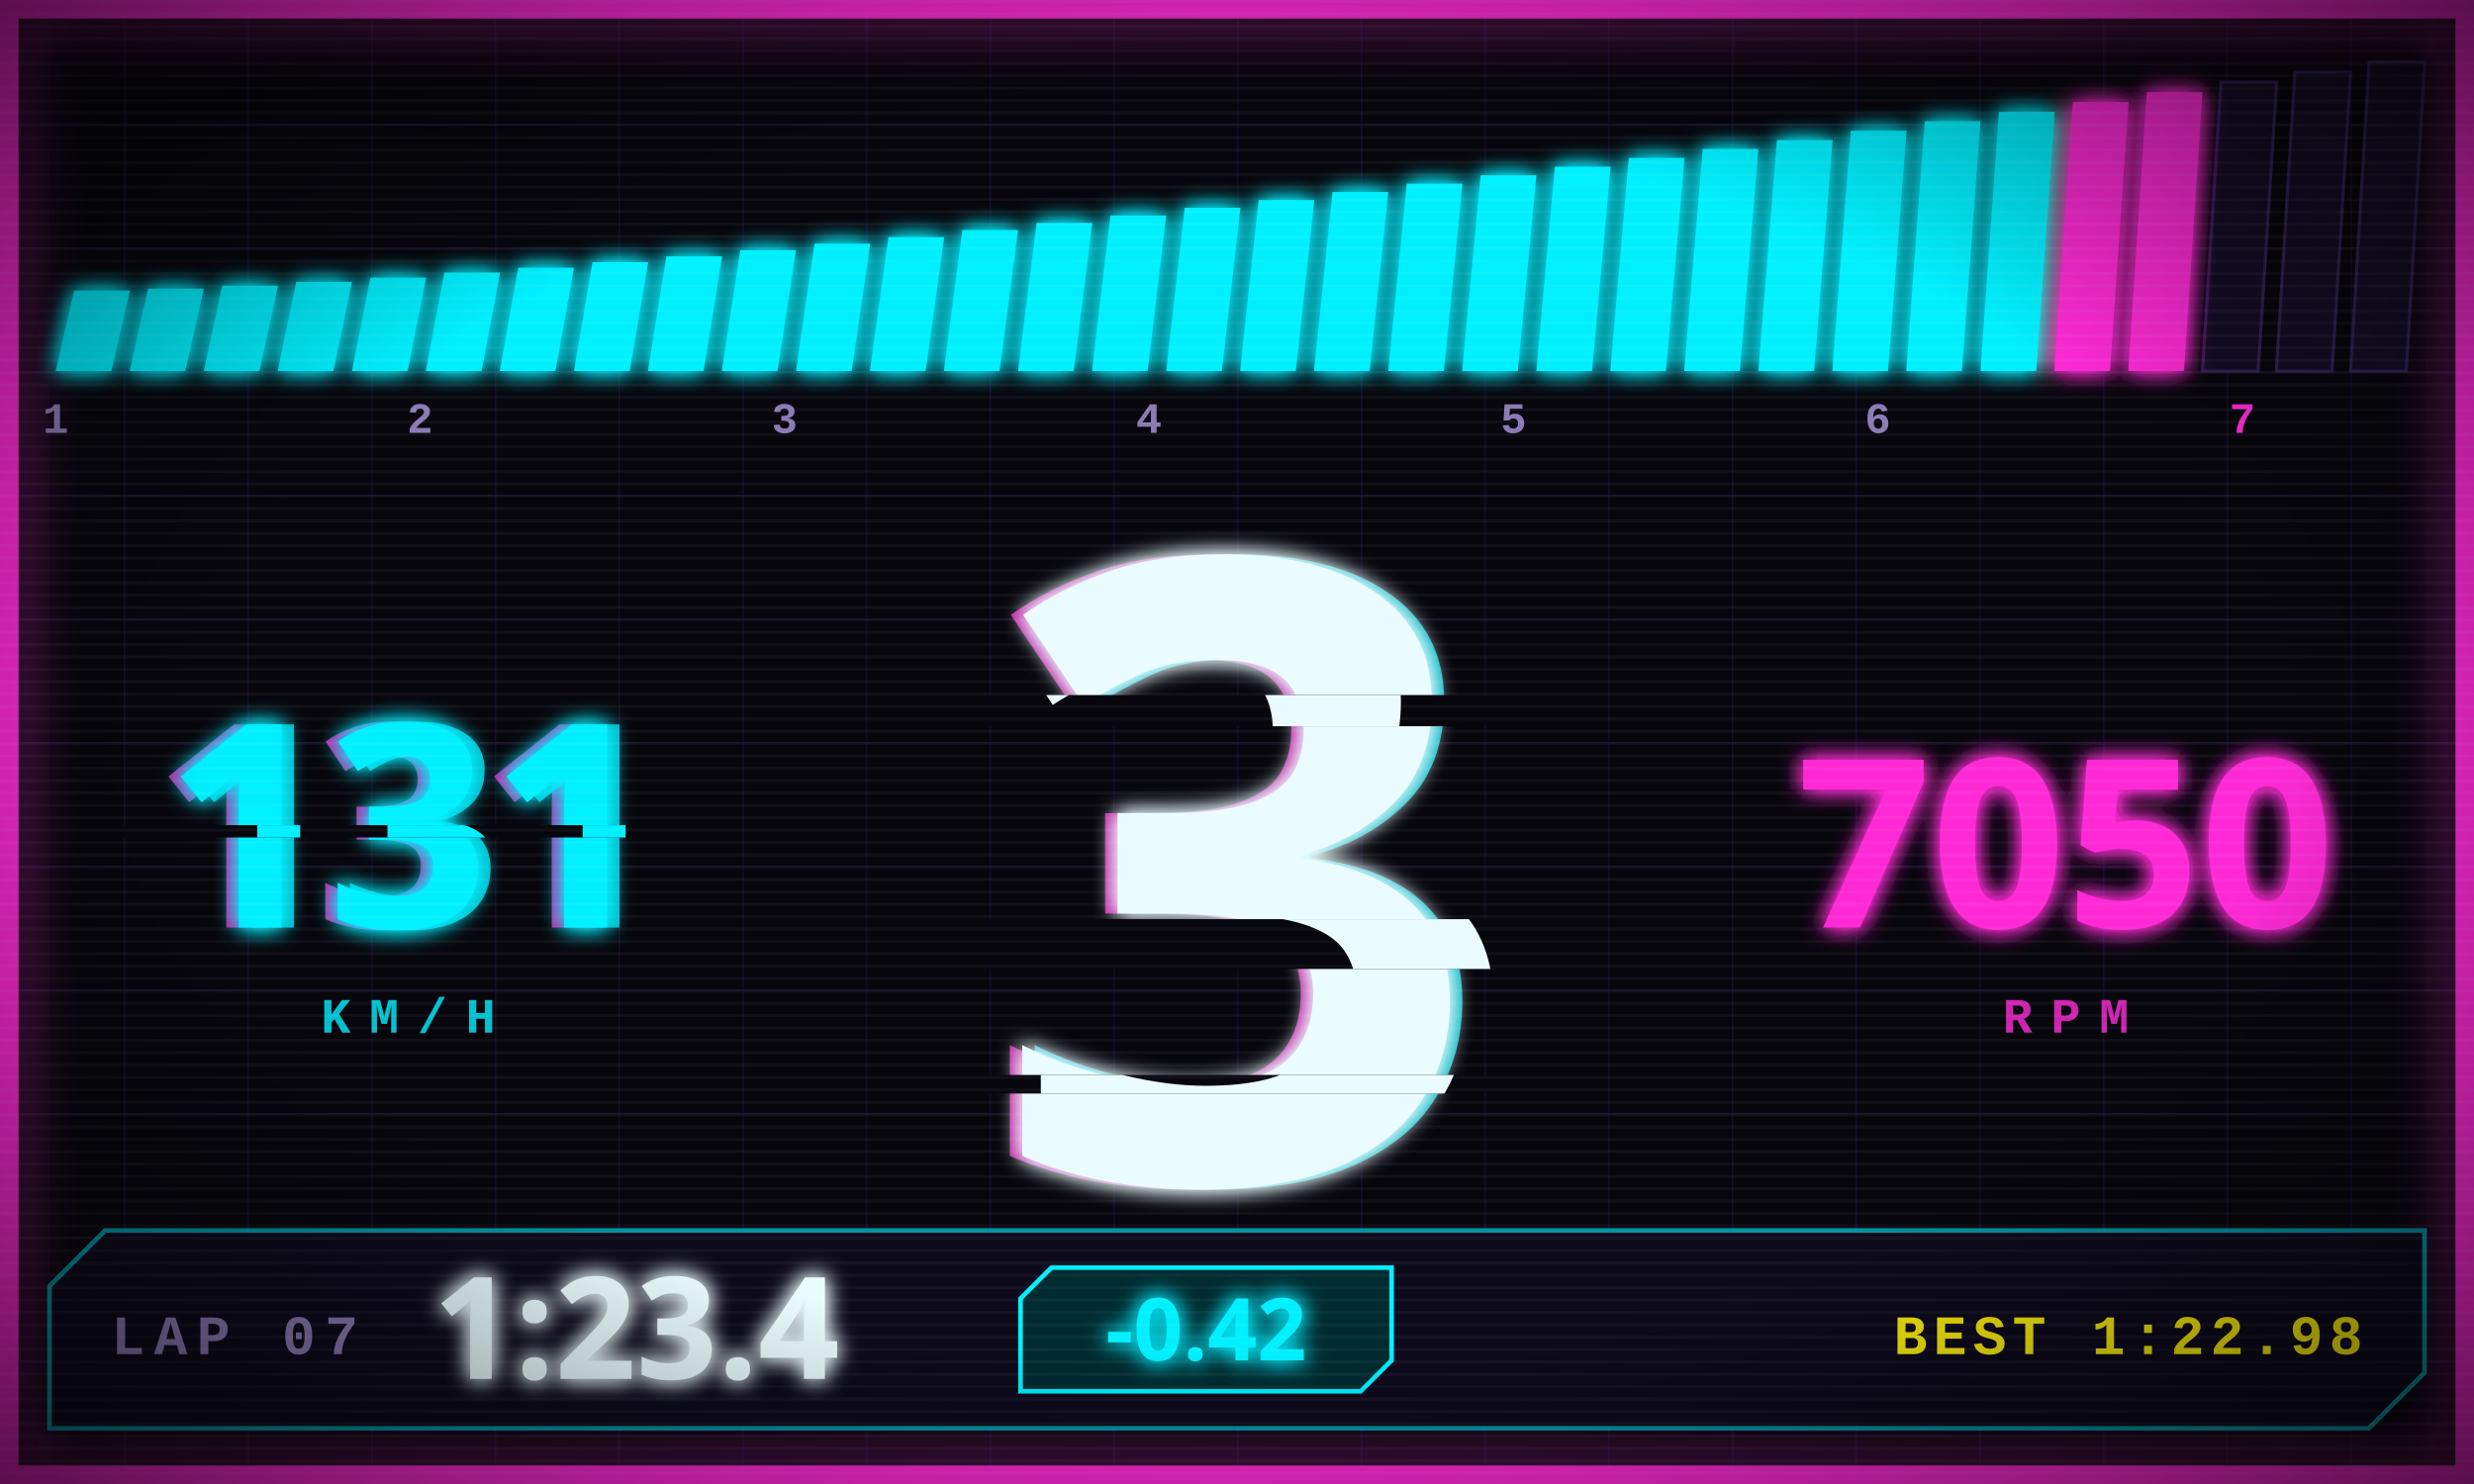
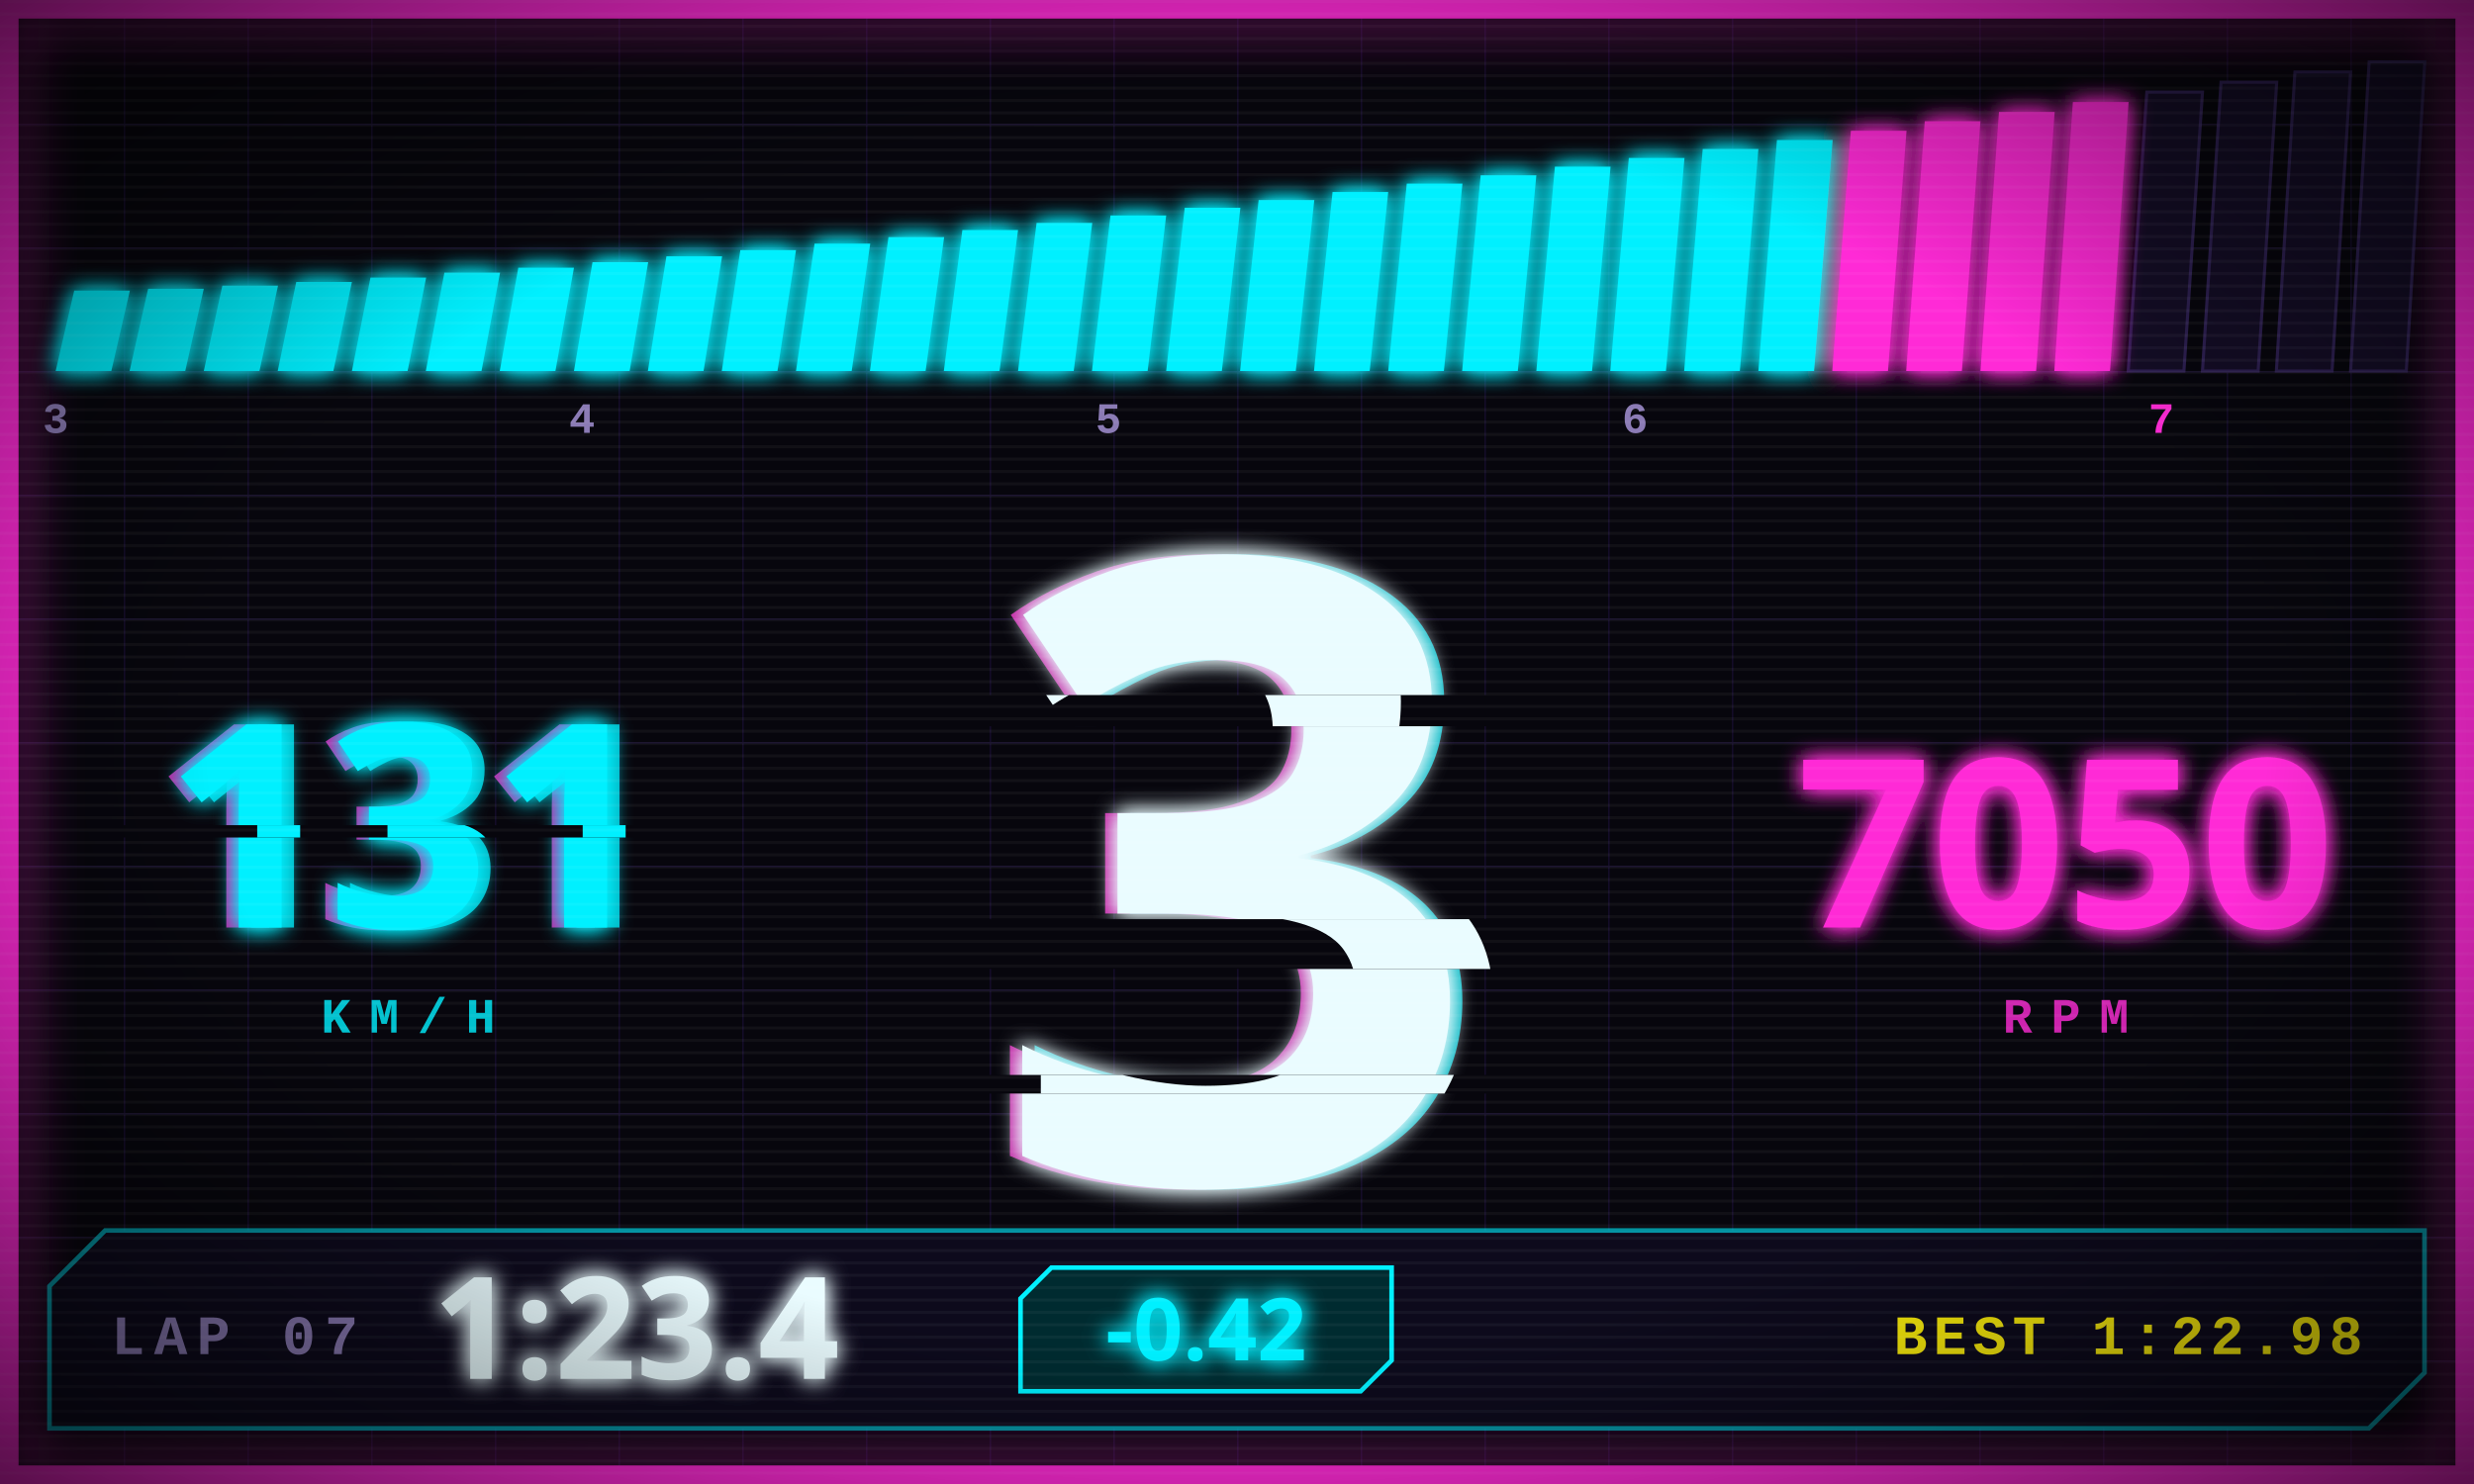
<svg xmlns="http://www.w3.org/2000/svg" width="800" height="480" viewBox="0 0 800 480">
  <defs>
    <filter id="glow" x="-50%" y="-50%" width="200%" height="200%">
      <feGaussianBlur stdDeviation="3.5" result="b" />
      <feMerge>
        <feMergeNode in="b" />
        <feMergeNode in="b" />
        <feMergeNode in="SourceGraphic" />
      </feMerge>
    </filter>
    <filter id="glowBig" x="-50%" y="-50%" width="200%" height="200%">
      <feGaussianBlur stdDeviation="9" result="b" />
      <feMerge>
        <feMergeNode in="b" />
        <feMergeNode in="SourceGraphic" />
      </feMerge>
    </filter>
    <pattern id="scan" width="4" height="4" patternUnits="userSpaceOnUse">
      <rect width="4" height="1" fill="#ffffff" opacity="0.04" />
    </pattern>
    <pattern id="grid" width="40" height="40" patternUnits="userSpaceOnUse">
      <path d="M40 0H0V40" fill="none" stroke="#24154a" stroke-width="1" opacity="0.45" />
    </pattern>
    <pattern id="haz" width="14" height="14" patternUnits="userSpaceOnUse" patternTransform="rotate(45)">
      <rect width="7" height="14" fill="#fcee0a" />
    </pattern>
    <pattern id="hazk" width="12" height="12" patternUnits="userSpaceOnUse" patternTransform="rotate(45)">
      <rect width="6" height="12" fill="#0b0b0c" />
    </pattern>
    <radialGradient id="vign" cx="50%" cy="50%" r="75%">
      <stop offset="55%" stop-color="#000" stop-opacity="0" />
      <stop offset="100%" stop-color="#000" stop-opacity="0.75" />
    </radialGradient>
  </defs>
  <rect width="800" height="480" fill="#07060d" />
  <rect width="800" height="480" fill="url(#grid)" />
  <rect x="3" y="3" width="794" height="474" fill="none" stroke="#ff2bd6" stroke-width="6" filter="url(#glowBig)" />
+   <polygon points="694.2,29.8 712.2,29.8 706.2,120.0 688.2,120.0" fill="#140d26" stroke="#2e2052" />
  <polygon points="718.2,26.6 736.2,26.6 730.2,120.0 712.2,120.0" fill="#140d26" stroke="#2e2052" />
  <polygon points="742.1,23.3 760.1,23.3 754.1,120.0 736.1,120.0" fill="#140d26" stroke="#2e2052" />
  <polygon points="766.1,20.0 784.1,20.0 778.1,120.0 760.1,120.0" fill="#140d26" stroke="#2e2052" />
  <g filter="url(#glow)">
    <polygon points="24.0,94.0 42.0,94.0 36.0,120.0 18.0,120.0" fill="#00f0ff" />
    <polygon points="47.9,93.4 65.9,93.4 59.9,120.0 41.9,120.0" fill="#00f0ff" />
    <polygon points="71.9,92.4 89.9,92.4 83.9,120.0 65.9,120.0" fill="#00f0ff" />
    <polygon points="95.8,91.2 113.8,91.2 107.8,120.0 89.8,120.0" fill="#00f0ff" />
    <polygon points="119.8,89.8 137.8,89.8 131.8,120.0 113.8,120.0" fill="#00f0ff" />
    <polygon points="143.7,88.2 161.7,88.2 155.7,120.0 137.7,120.0" fill="#00f0ff" />
    <polygon points="167.6,86.6 185.6,86.6 179.6,120.0 161.6,120.0" fill="#00f0ff" />
    <polygon points="191.6,84.8 209.6,84.8 203.6,120.0 185.6,120.0" fill="#00f0ff" />
    <polygon points="215.5,82.9 233.5,82.9 227.5,120.0 209.5,120.0" fill="#00f0ff" />
    <polygon points="239.4,80.9 257.4,80.9 251.4,120.0 233.4,120.0" fill="#00f0ff" />
    <polygon points="263.4,78.8 281.4,78.8 275.4,120.0 257.4,120.0" fill="#00f0ff" />
    <polygon points="287.3,76.7 305.3,76.7 299.3,120.0 281.3,120.0" fill="#00f0ff" />
    <polygon points="311.2,74.4 329.2,74.4 323.2,120.0 305.2,120.0" fill="#00f0ff" />
    <polygon points="335.2,72.1 353.2,72.1 347.2,120.0 329.2,120.0" fill="#00f0ff" />
    <polygon points="359.1,69.7 377.1,69.7 371.1,120.0 353.1,120.0" fill="#00f0ff" />
    <polygon points="383.1,67.2 401.1,67.2 395.1,120.0 377.1,120.0" fill="#00f0ff" />
    <polygon points="407.0,64.7 425.0,64.7 419.0,120.0 401.0,120.0" fill="#00f0ff" />
    <polygon points="430.9,62.1 448.9,62.1 442.9,120.0 424.9,120.0" fill="#00f0ff" />
    <polygon points="454.9,59.4 472.9,59.4 466.9,120.0 448.9,120.0" fill="#00f0ff" />
    <polygon points="478.8,56.7 496.8,56.7 490.8,120.0 472.8,120.0" fill="#00f0ff" />
    <polygon points="502.8,53.9 520.8,53.9 514.8,120.0 496.8,120.0" fill="#00f0ff" />
    <polygon points="526.7,51.1 544.7,51.1 538.7,120.0 520.7,120.0" fill="#00f0ff" />
    <polygon points="550.6,48.2 568.6,48.2 562.6,120.0 544.6,120.0" fill="#00f0ff" />
    <polygon points="574.6,45.3 592.6,45.3 586.6,120.0 568.6,120.0" fill="#00f0ff" />
-     <polygon points="598.5,42.3 616.5,42.3 610.5,120.0 592.5,120.0" fill="#00f0ff" />
-     <polygon points="622.4,39.2 640.4,39.2 634.4,120.0 616.4,120.0" fill="#00f0ff" />
-     <polygon points="646.4,36.2 664.4,36.2 658.4,120.0 640.4,120.0" fill="#00f0ff" />
+     <polygon points="598.5,42.3 616.5,42.3 610.5,120.0 592.5,120.0" fill="#ff2bd6" />
+     <polygon points="622.4,39.2 640.4,39.2 634.4,120.0 616.4,120.0" fill="#ff2bd6" />
+     <polygon points="646.4,36.2 664.4,36.2 658.4,120.0 640.4,120.0" fill="#ff2bd6" />
    <polygon points="670.3,33.0 688.3,33.0 682.3,120.0 664.3,120.0" fill="#ff2bd6" />
-     <polygon points="694.2,29.8 712.2,29.8 706.2,120.0 688.2,120.0" fill="#ff2bd6" />
  </g>
-   <text x="18.0" y="140" font-family="Consolas, 'Courier New', monospace" font-size="14" font-weight="700" fill="#8b7bb5" text-anchor="middle" letter-spacing="0">1</text>
-   <text x="135.8" y="140" font-family="Consolas, 'Courier New', monospace" font-size="14" font-weight="700" fill="#8b7bb5" text-anchor="middle" letter-spacing="0">2</text>
-   <text x="253.7" y="140" font-family="Consolas, 'Courier New', monospace" font-size="14" font-weight="700" fill="#8b7bb5" text-anchor="middle" letter-spacing="0">3</text>
-   <text x="371.5" y="140" font-family="Consolas, 'Courier New', monospace" font-size="14" font-weight="700" fill="#8b7bb5" text-anchor="middle" letter-spacing="0">4</text>
-   <text x="489.4" y="140" font-family="Consolas, 'Courier New', monospace" font-size="14" font-weight="700" fill="#8b7bb5" text-anchor="middle" letter-spacing="0">5</text>
-   <text x="607.2" y="140" font-family="Consolas, 'Courier New', monospace" font-size="14" font-weight="700" fill="#8b7bb5" text-anchor="middle" letter-spacing="0">6</text>
-   <text x="725.1" y="140" font-family="Consolas, 'Courier New', monospace" font-size="14" font-weight="700" fill="#ff2bd6" text-anchor="middle" letter-spacing="0">7</text>
+   <text x="18.0" y="140" font-family="Consolas, 'Courier New', monospace" font-size="14" font-weight="700" fill="#8b7bb5" text-anchor="middle" letter-spacing="0">3</text>
+   <text x="188.2" y="140" font-family="Consolas, 'Courier New', monospace" font-size="14" font-weight="700" fill="#8b7bb5" text-anchor="middle" letter-spacing="0">4</text>
+   <text x="358.4" y="140" font-family="Consolas, 'Courier New', monospace" font-size="14" font-weight="700" fill="#8b7bb5" text-anchor="middle" letter-spacing="0">5</text>
+   <text x="528.7" y="140" font-family="Consolas, 'Courier New', monospace" font-size="14" font-weight="700" fill="#8b7bb5" text-anchor="middle" letter-spacing="0">6</text>
+   <text x="698.9" y="140" font-family="Consolas, 'Courier New', monospace" font-size="14" font-weight="700" fill="#ff2bd6" text-anchor="middle" letter-spacing="0">7</text>
  <text x="396" y="382" font-family="Bahnschrift, 'Segoe UI', sans-serif" font-size="280" font-weight="700" fill="#ff2bd6" text-anchor="middle" letter-spacing="0" opacity="0.75">3</text>
  <text x="404" y="382" font-family="Bahnschrift, 'Segoe UI', sans-serif" font-size="280" font-weight="700" fill="#00f0ff" text-anchor="middle" letter-spacing="0" opacity="0.75">3</text>
  <text x="400" y="382" font-family="Bahnschrift, 'Segoe UI', sans-serif" font-size="280" font-weight="700" fill="#eafcff" text-anchor="middle" letter-spacing="0" filter="url(#glow)">3</text>
  <clipPath id="cl4">
    <rect x="304.0" y="297.3" width="192.0" height="16.1" />
  </clipPath>
  <g clip-path="url(#cl4)">
    <rect x="304.0" y="297.3" width="192.0" height="16.1" fill="#07060d" />
    <text x="414" y="382" font-family="Bahnschrift, 'Segoe UI', sans-serif" font-size="280" font-weight="700" fill="#eafcff" text-anchor="middle" letter-spacing="0">3</text>
  </g>
  <clipPath id="cl5">
    <rect x="304.0" y="224.8" width="192.0" height="10.1" />
  </clipPath>
  <g clip-path="url(#cl5)">
    <rect x="304.0" y="224.8" width="192.0" height="10.1" fill="#07060d" />
    <text x="390" y="382" font-family="Bahnschrift, 'Segoe UI', sans-serif" font-size="280" font-weight="700" fill="#eafcff" text-anchor="middle" letter-spacing="0">3</text>
  </g>
  <clipPath id="cl6">
    <rect x="304.0" y="347.7" width="192.0" height="6.0" />
  </clipPath>
  <g clip-path="url(#cl6)">
    <rect x="304.0" y="347.7" width="192.0" height="6.0" fill="#07060d" />
    <text x="406" y="382" font-family="Bahnschrift, 'Segoe UI', sans-serif" font-size="280" font-weight="700" fill="#eafcff" text-anchor="middle" letter-spacing="0">3</text>
  </g>
  <text x="128" y="300" font-family="Bahnschrift, 'Segoe UI', sans-serif" font-size="92" font-weight="700" fill="#ff2bd6" text-anchor="middle" letter-spacing="0" opacity="0.75">131</text>
  <text x="136" y="300" font-family="Bahnschrift, 'Segoe UI', sans-serif" font-size="92" font-weight="700" fill="#00f0ff" text-anchor="middle" letter-spacing="0" opacity="0.75">131</text>
  <text x="132" y="300" font-family="Bahnschrift, 'Segoe UI', sans-serif" font-size="92" font-weight="700" fill="#00f0ff" text-anchor="middle" letter-spacing="0" filter="url(#glow)">131</text>
  <clipPath id="cl7">
    <rect x="37.2" y="266.9" width="189.6" height="4.0" />
  </clipPath>
  <g clip-path="url(#cl7)">
    <rect x="37.2" y="266.9" width="189.6" height="4.0" fill="#07060d" />
    <text x="138" y="300" font-family="Bahnschrift, 'Segoe UI', sans-serif" font-size="92" font-weight="700" fill="#00f0ff" text-anchor="middle" letter-spacing="0">131</text>
  </g>
  <text x="132" y="334" font-family="Consolas, 'Courier New', monospace" font-size="16" font-weight="700" fill="#00f0ff" text-anchor="middle" letter-spacing="6" opacity="0.8">KM/H</text>
  <text x="668" y="300" font-family="Bahnschrift, 'Segoe UI', sans-serif" font-size="76" font-weight="700" fill="#ff2bd6" text-anchor="middle" letter-spacing="0" filter="url(#glow)">7050</text>
  <text x="668" y="334" font-family="Consolas, 'Courier New', monospace" font-size="16" font-weight="700" fill="#ff2bd6" text-anchor="middle" letter-spacing="6" opacity="0.8">RPM</text>
  <polygon points="34.0,398.0 784.0,398.0 784.0,444.0 766.0,462.0 16.0,462.0 16.0,416.0" fill="#0d0a1c" stroke="#00f0ff" stroke-width="1.5" stroke-opacity="0.6" />
  <text x="36" y="438" font-family="Consolas, 'Courier New', monospace" font-size="18" font-weight="700" fill="#8b7bb5" text-anchor="start" letter-spacing="3">LAP 07</text>
  <text x="140" y="446" font-family="Bahnschrift, 'Segoe UI', sans-serif" font-size="46" font-weight="700" fill="#eafcff" text-anchor="start" letter-spacing="0" filter="url(#glow)">1:23.4</text>
  <polygon points="340.0,410.0 450.0,410.0 450.0,440.0 440.0,450.0 330.0,450.0 330.0,420.0" fill="#002b30" stroke="#00f0ff" stroke-width="1.5" stroke-opacity="1" />
  <text x="390" y="440" font-family="Bahnschrift, 'Segoe UI', sans-serif" font-size="28" font-weight="700" fill="#00f0ff" text-anchor="middle" letter-spacing="0" filter="url(#glow)">-0.42</text>
  <text x="764" y="438" font-family="Consolas, 'Courier New', monospace" font-size="18" font-weight="700" fill="#fcee0a" text-anchor="end" letter-spacing="2">BEST 1:22.98</text>
  <rect width="800" height="480" fill="url(#scan)" />
  <rect width="800" height="480" fill="url(#vign)" />
</svg>
